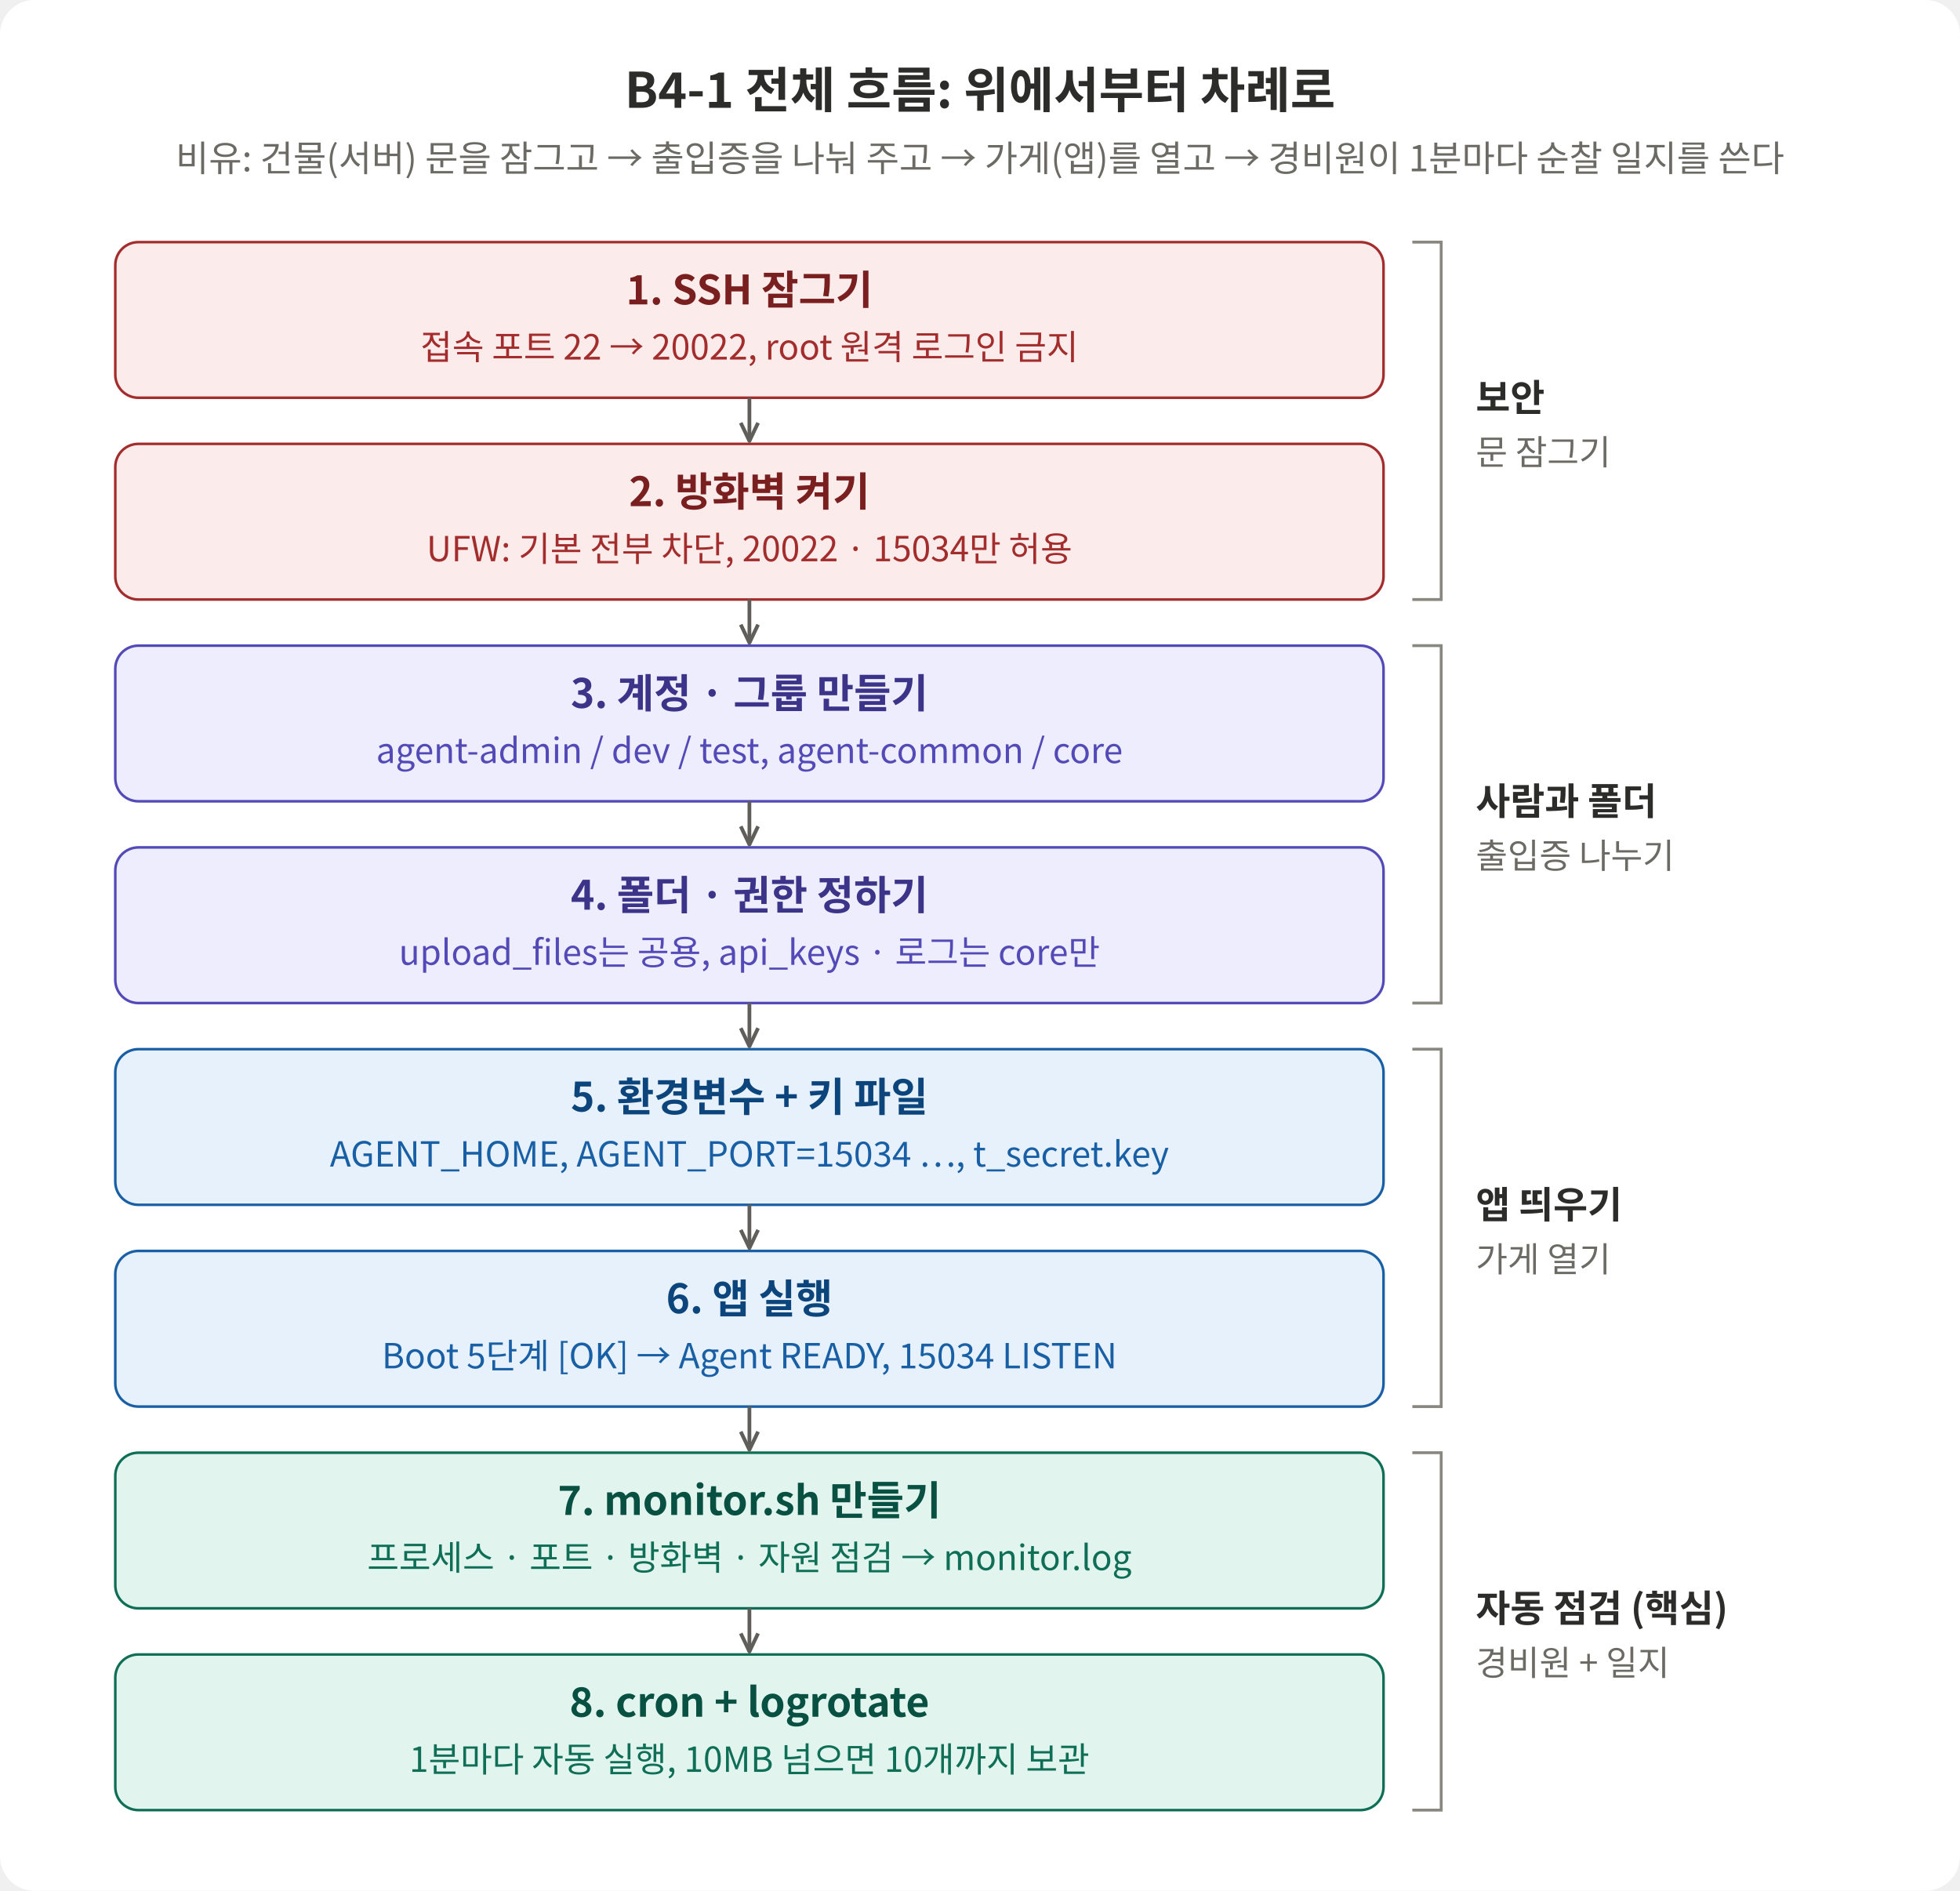
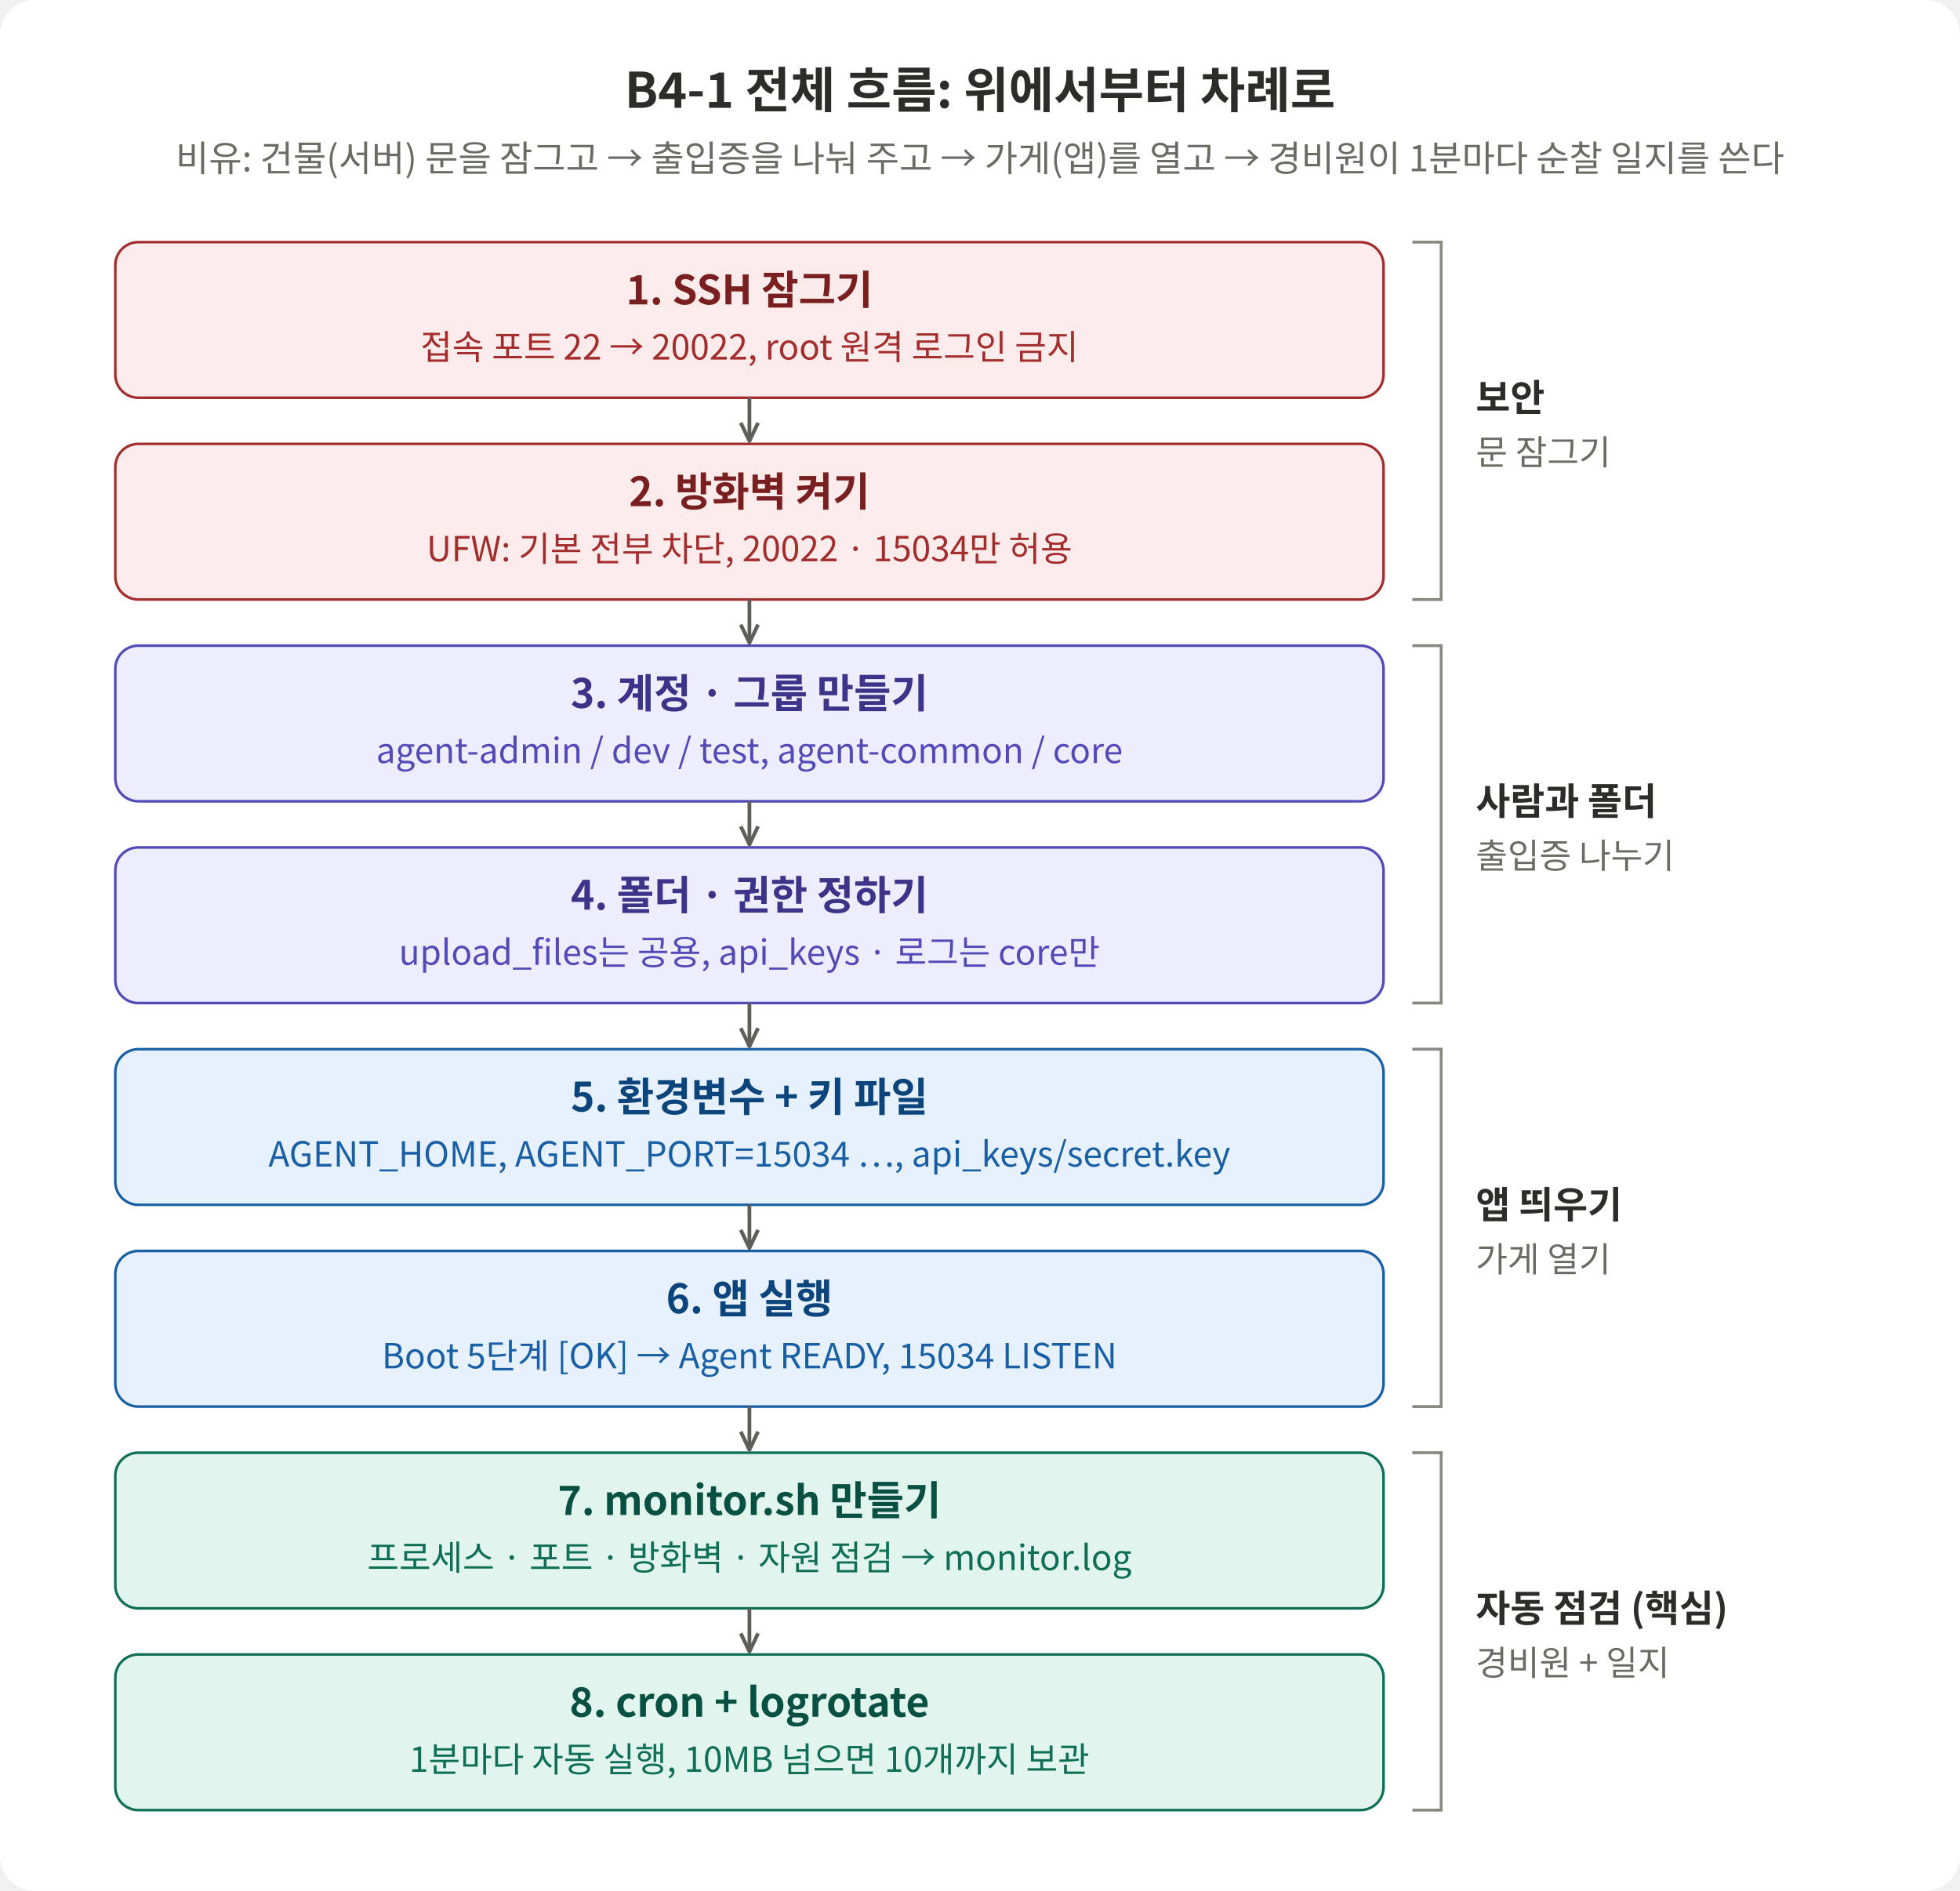
<svg xmlns="http://www.w3.org/2000/svg" width="680" height="656" viewBox="0 0 680 656" font-family="-apple-system, 'Apple SD Gothic Neo', 'Malgun Gothic', 'Noto Sans KR', 'Noto Sans CJK KR', sans-serif" role="img">
  <rect width="680" height="656" fill="#FFFFFF" rx="12" />
  <text x="340.0" y="30" text-anchor="middle" dominant-baseline="central" font-size="17" font-weight="700" fill="#2C2C2A">B4-1 전체 흐름: 위에서부터 차례로</text>
  <text x="340.0" y="54" text-anchor="middle" dominant-baseline="central" font-size="12.5" font-weight="400" fill="#6B6A64">비유: 건물(서버) 문을 잠그고 → 출입증을 나눠 주고 → 가게(앱)를 열고 → 경비원이 1분마다 순찰 일지를 쓴다</text>
  <rect x="40" y="84" width="440" height="54" rx="8" fill="#FCEBEB" stroke="#A32D2D" stroke-width="0.9" />
  <text x="260.0" y="99.5" text-anchor="middle" dominant-baseline="central" font-size="14" font-weight="600" fill="#791F1F">1. SSH 잠그기</text>
  <text x="260.0" y="119.5" text-anchor="middle" dominant-baseline="central" font-size="12" font-weight="400" fill="#A32D2D">접속 포트 22 → 20022, root 원격 로그인 금지</text>
  <rect x="40" y="154" width="440" height="54" rx="8" fill="#FCEBEB" stroke="#A32D2D" stroke-width="0.9" />
  <text x="260.0" y="169.5" text-anchor="middle" dominant-baseline="central" font-size="14" font-weight="600" fill="#791F1F">2. 방화벽 켜기</text>
  <text x="260.0" y="189.5" text-anchor="middle" dominant-baseline="central" font-size="12" font-weight="400" fill="#A32D2D">UFW: 기본 전부 차단, 20022 · 15034만 허용</text>
  <line x1="260" y1="138" x2="260" y2="153" stroke="#5F5E5A" stroke-width="1.3" />
  <path d="M257.0 146.7 L260 153 L263.0 146.7" fill="none" stroke="#5F5E5A" stroke-width="1.3" stroke-linejoin="round" />
  <rect x="40" y="224" width="440" height="54" rx="8" fill="#EEEDFE" stroke="#534AB7" stroke-width="0.9" />
  <text x="260.0" y="239.5" text-anchor="middle" dominant-baseline="central" font-size="14" font-weight="600" fill="#3C3489">3. 계정 · 그룹 만들기</text>
  <text x="260.0" y="259.5" text-anchor="middle" dominant-baseline="central" font-size="12" font-weight="400" fill="#534AB7">agent-admin / dev / test, agent-common / core</text>
  <line x1="260" y1="208" x2="260" y2="223" stroke="#5F5E5A" stroke-width="1.3" />
  <path d="M257.0 216.7 L260 223 L263.0 216.7" fill="none" stroke="#5F5E5A" stroke-width="1.3" stroke-linejoin="round" />
  <rect x="40" y="294" width="440" height="54" rx="8" fill="#EEEDFE" stroke="#534AB7" stroke-width="0.9" />
  <text x="260.0" y="309.5" text-anchor="middle" dominant-baseline="central" font-size="14" font-weight="600" fill="#3C3489">4. 폴더 · 권한 정하기</text>
  <text x="260.0" y="329.5" text-anchor="middle" dominant-baseline="central" font-size="12" font-weight="400" fill="#534AB7">upload_files는 공용, api_keys · 로그는 core만</text>
  <line x1="260" y1="278" x2="260" y2="293" stroke="#5F5E5A" stroke-width="1.3" />
  <path d="M257.0 286.7 L260 293 L263.0 286.7" fill="none" stroke="#5F5E5A" stroke-width="1.3" stroke-linejoin="round" />
  <rect x="40" y="364" width="440" height="54" rx="8" fill="#E6F1FB" stroke="#185FA5" stroke-width="0.9" />
  <text x="260.0" y="379.5" text-anchor="middle" dominant-baseline="central" font-size="14" font-weight="600" fill="#0C447C">5. 환경변수 + 키 파일</text>
-   <text x="260.0" y="399.5" text-anchor="middle" dominant-baseline="central" font-size="12" font-weight="400" fill="#185FA5">AGENT_HOME, AGENT_PORT=15034 …, t_secret.key</text>
+   <text x="260.0" y="399.5" text-anchor="middle" dominant-baseline="central" font-size="12" font-weight="400" fill="#185FA5">AGENT_HOME, AGENT_PORT=15034 …, api_keys/secret.key</text>
  <line x1="260" y1="348" x2="260" y2="363" stroke="#5F5E5A" stroke-width="1.3" />
  <path d="M257.0 356.7 L260 363 L263.0 356.7" fill="none" stroke="#5F5E5A" stroke-width="1.3" stroke-linejoin="round" />
  <rect x="40" y="434" width="440" height="54" rx="8" fill="#E6F1FB" stroke="#185FA5" stroke-width="0.9" />
  <text x="260.0" y="449.5" text-anchor="middle" dominant-baseline="central" font-size="14" font-weight="600" fill="#0C447C">6. 앱 실행</text>
  <text x="260.0" y="469.5" text-anchor="middle" dominant-baseline="central" font-size="12" font-weight="400" fill="#185FA5">Boot 5단계 [OK] → Agent READY, 15034 LISTEN</text>
  <line x1="260" y1="418" x2="260" y2="433" stroke="#5F5E5A" stroke-width="1.3" />
  <path d="M257.0 426.7 L260 433 L263.0 426.7" fill="none" stroke="#5F5E5A" stroke-width="1.3" stroke-linejoin="round" />
  <rect x="40" y="504" width="440" height="54" rx="8" fill="#E1F5EE" stroke="#0F6E56" stroke-width="0.9" />
  <text x="260.0" y="519.5" text-anchor="middle" dominant-baseline="central" font-size="14" font-weight="600" fill="#085041">7. monitor.sh 만들기</text>
  <text x="260.0" y="539.5" text-anchor="middle" dominant-baseline="central" font-size="12" font-weight="400" fill="#0F6E56">프로세스 · 포트 · 방화벽 · 자원 점검 → monitor.log</text>
  <line x1="260" y1="488" x2="260" y2="503" stroke="#5F5E5A" stroke-width="1.3" />
  <path d="M257.0 496.7 L260 503 L263.0 496.7" fill="none" stroke="#5F5E5A" stroke-width="1.3" stroke-linejoin="round" />
  <rect x="40" y="574" width="440" height="54" rx="8" fill="#E1F5EE" stroke="#0F6E56" stroke-width="0.9" />
  <text x="260.0" y="589.5" text-anchor="middle" dominant-baseline="central" font-size="14" font-weight="600" fill="#085041">8. cron + logrotate</text>
  <text x="260.0" y="609.5" text-anchor="middle" dominant-baseline="central" font-size="12" font-weight="400" fill="#0F6E56">1분마다 자동 실행, 10MB 넘으면 10개까지 보관</text>
  <line x1="260" y1="558" x2="260" y2="573" stroke="#5F5E5A" stroke-width="1.3" />
  <path d="M257.0 566.7 L260 573 L263.0 566.7" fill="none" stroke="#5F5E5A" stroke-width="1.3" stroke-linejoin="round" />
  <path d="M490 84 L500 84 L500 208 L490 208" fill="none" stroke="#888780" stroke-width="1" />
  <text x="512" y="137.0" text-anchor="start" dominant-baseline="central" font-size="13" font-weight="700" fill="#2C2C2A">보안</text>
  <text x="512" y="156.0" text-anchor="start" dominant-baseline="central" font-size="12" font-weight="400" fill="#6B6A64">문 잠그기</text>
  <path d="M490 224 L500 224 L500 348 L490 348" fill="none" stroke="#888780" stroke-width="1" />
  <text x="512" y="277.0" text-anchor="start" dominant-baseline="central" font-size="13" font-weight="700" fill="#2C2C2A">사람과 폴더</text>
  <text x="512" y="296.0" text-anchor="start" dominant-baseline="central" font-size="12" font-weight="400" fill="#6B6A64">출입증 나누기</text>
  <path d="M490 364 L500 364 L500 488 L490 488" fill="none" stroke="#888780" stroke-width="1" />
  <text x="512" y="417.0" text-anchor="start" dominant-baseline="central" font-size="13" font-weight="700" fill="#2C2C2A">앱 띄우기</text>
  <text x="512" y="436.0" text-anchor="start" dominant-baseline="central" font-size="12" font-weight="400" fill="#6B6A64">가게 열기</text>
  <path d="M490 504 L500 504 L500 628 L490 628" fill="none" stroke="#888780" stroke-width="1" />
  <text x="512" y="557.0" text-anchor="start" dominant-baseline="central" font-size="13" font-weight="700" fill="#2C2C2A">자동 점검 (핵심)</text>
  <text x="512" y="576.0" text-anchor="start" dominant-baseline="central" font-size="12" font-weight="400" fill="#6B6A64">경비원 + 일지</text>
</svg>
